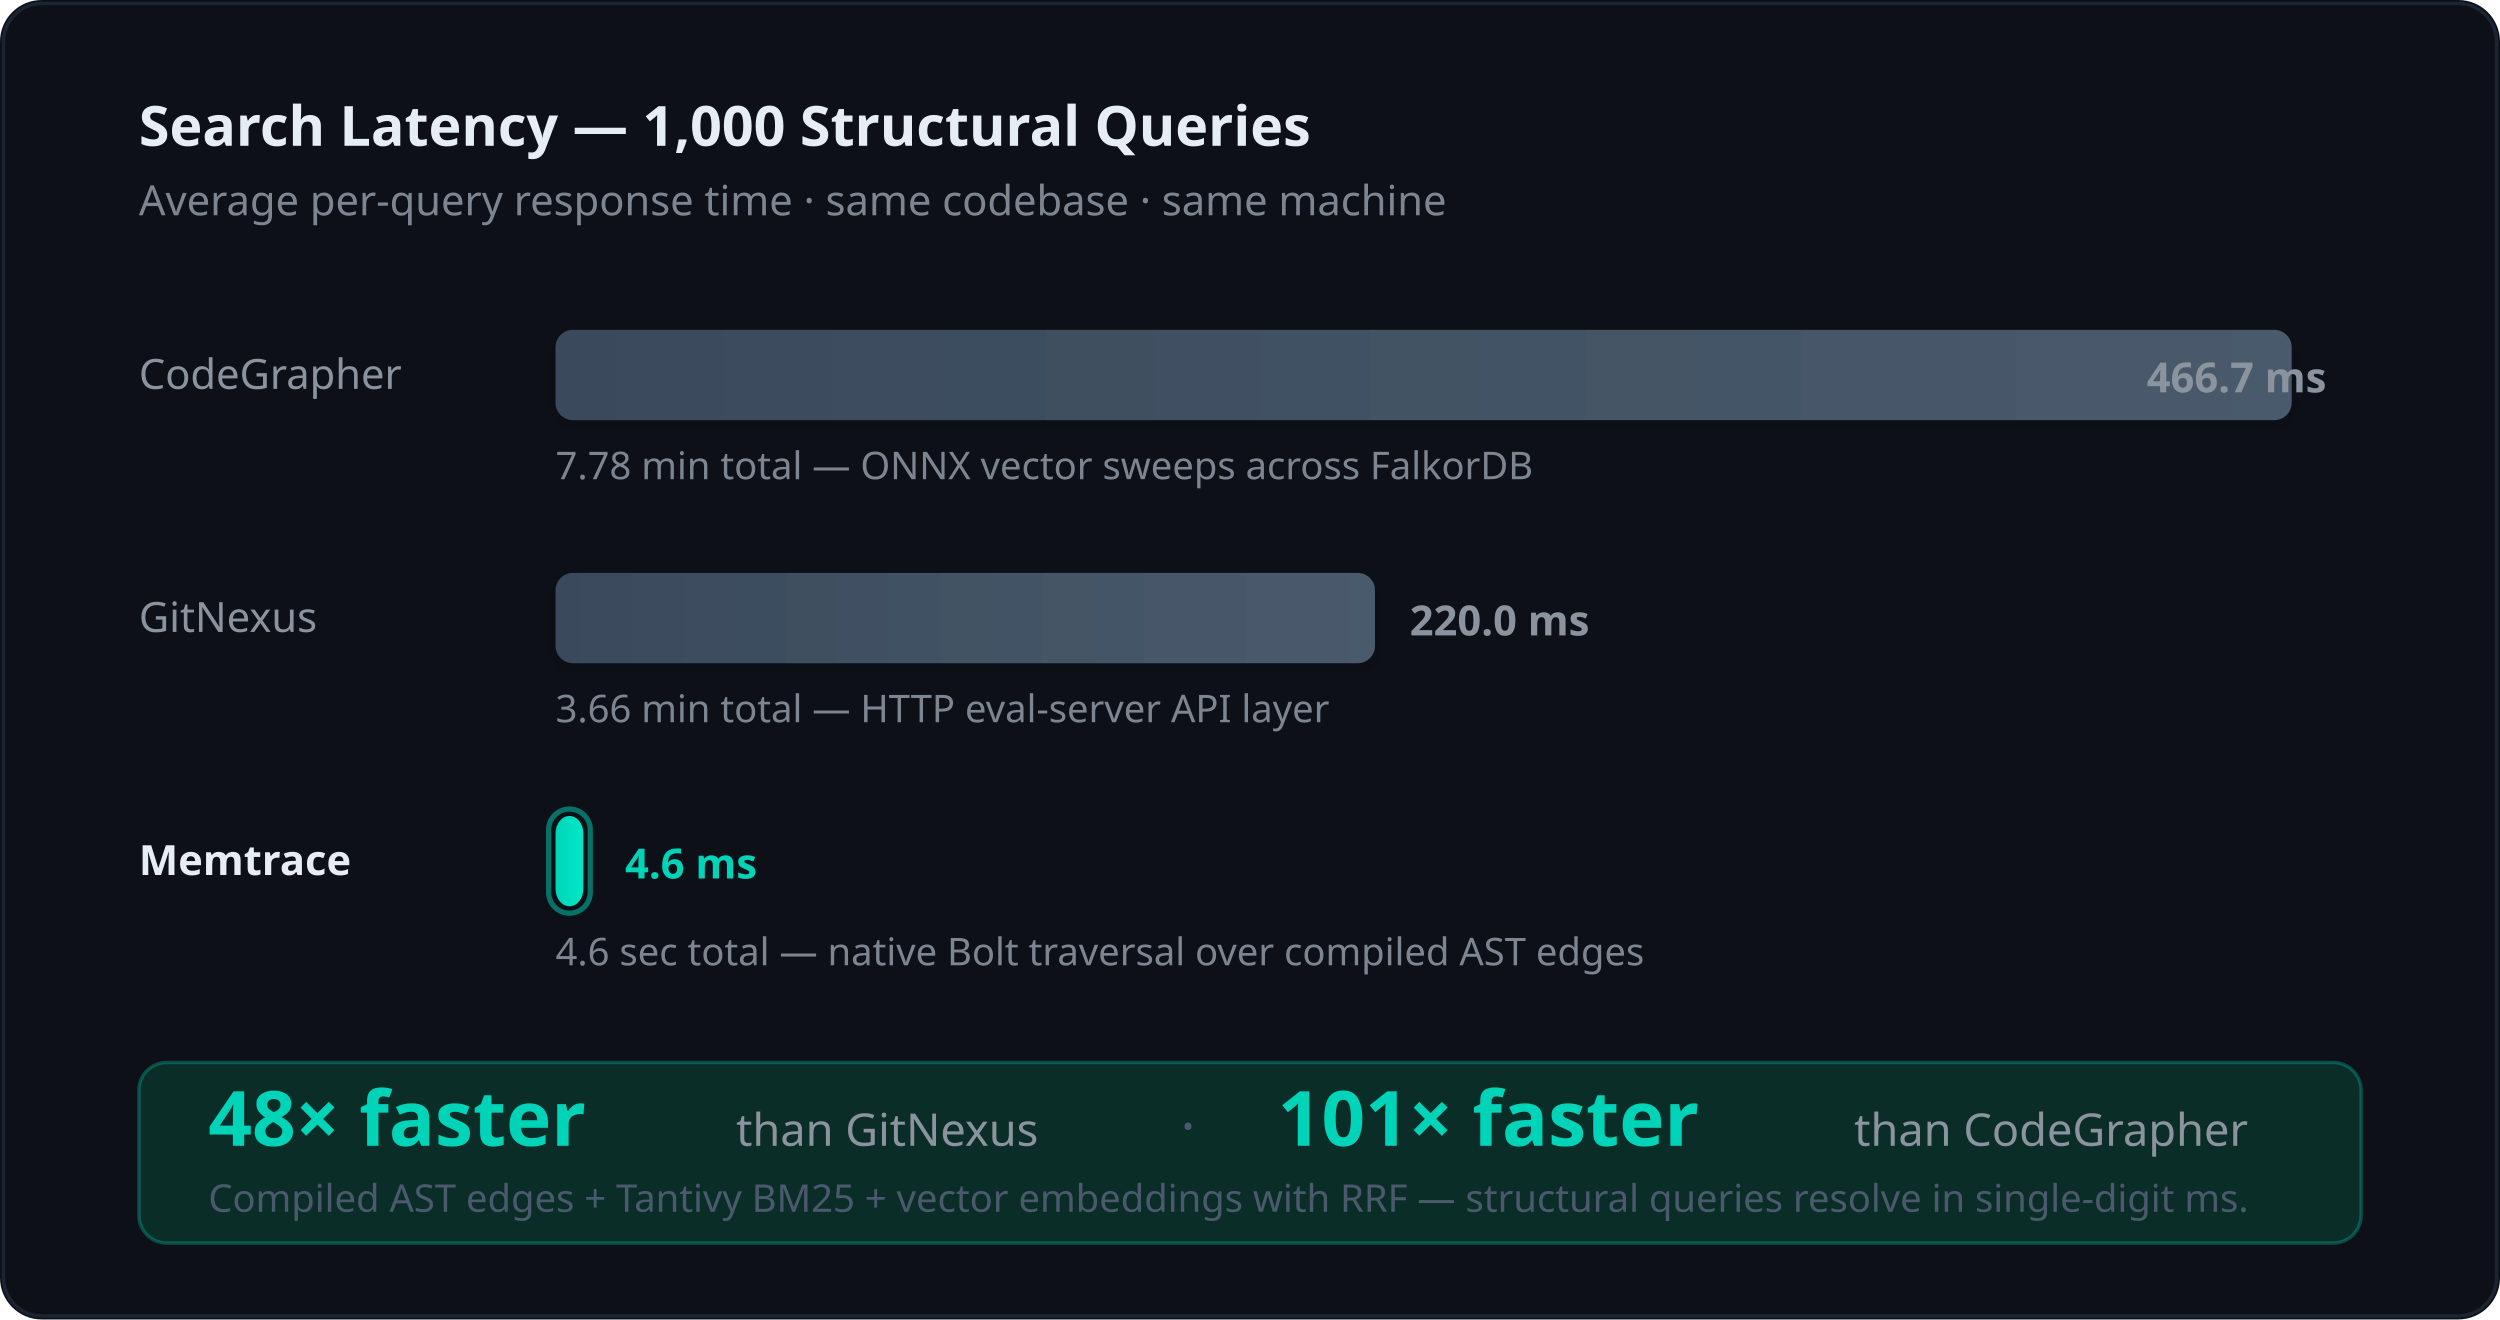
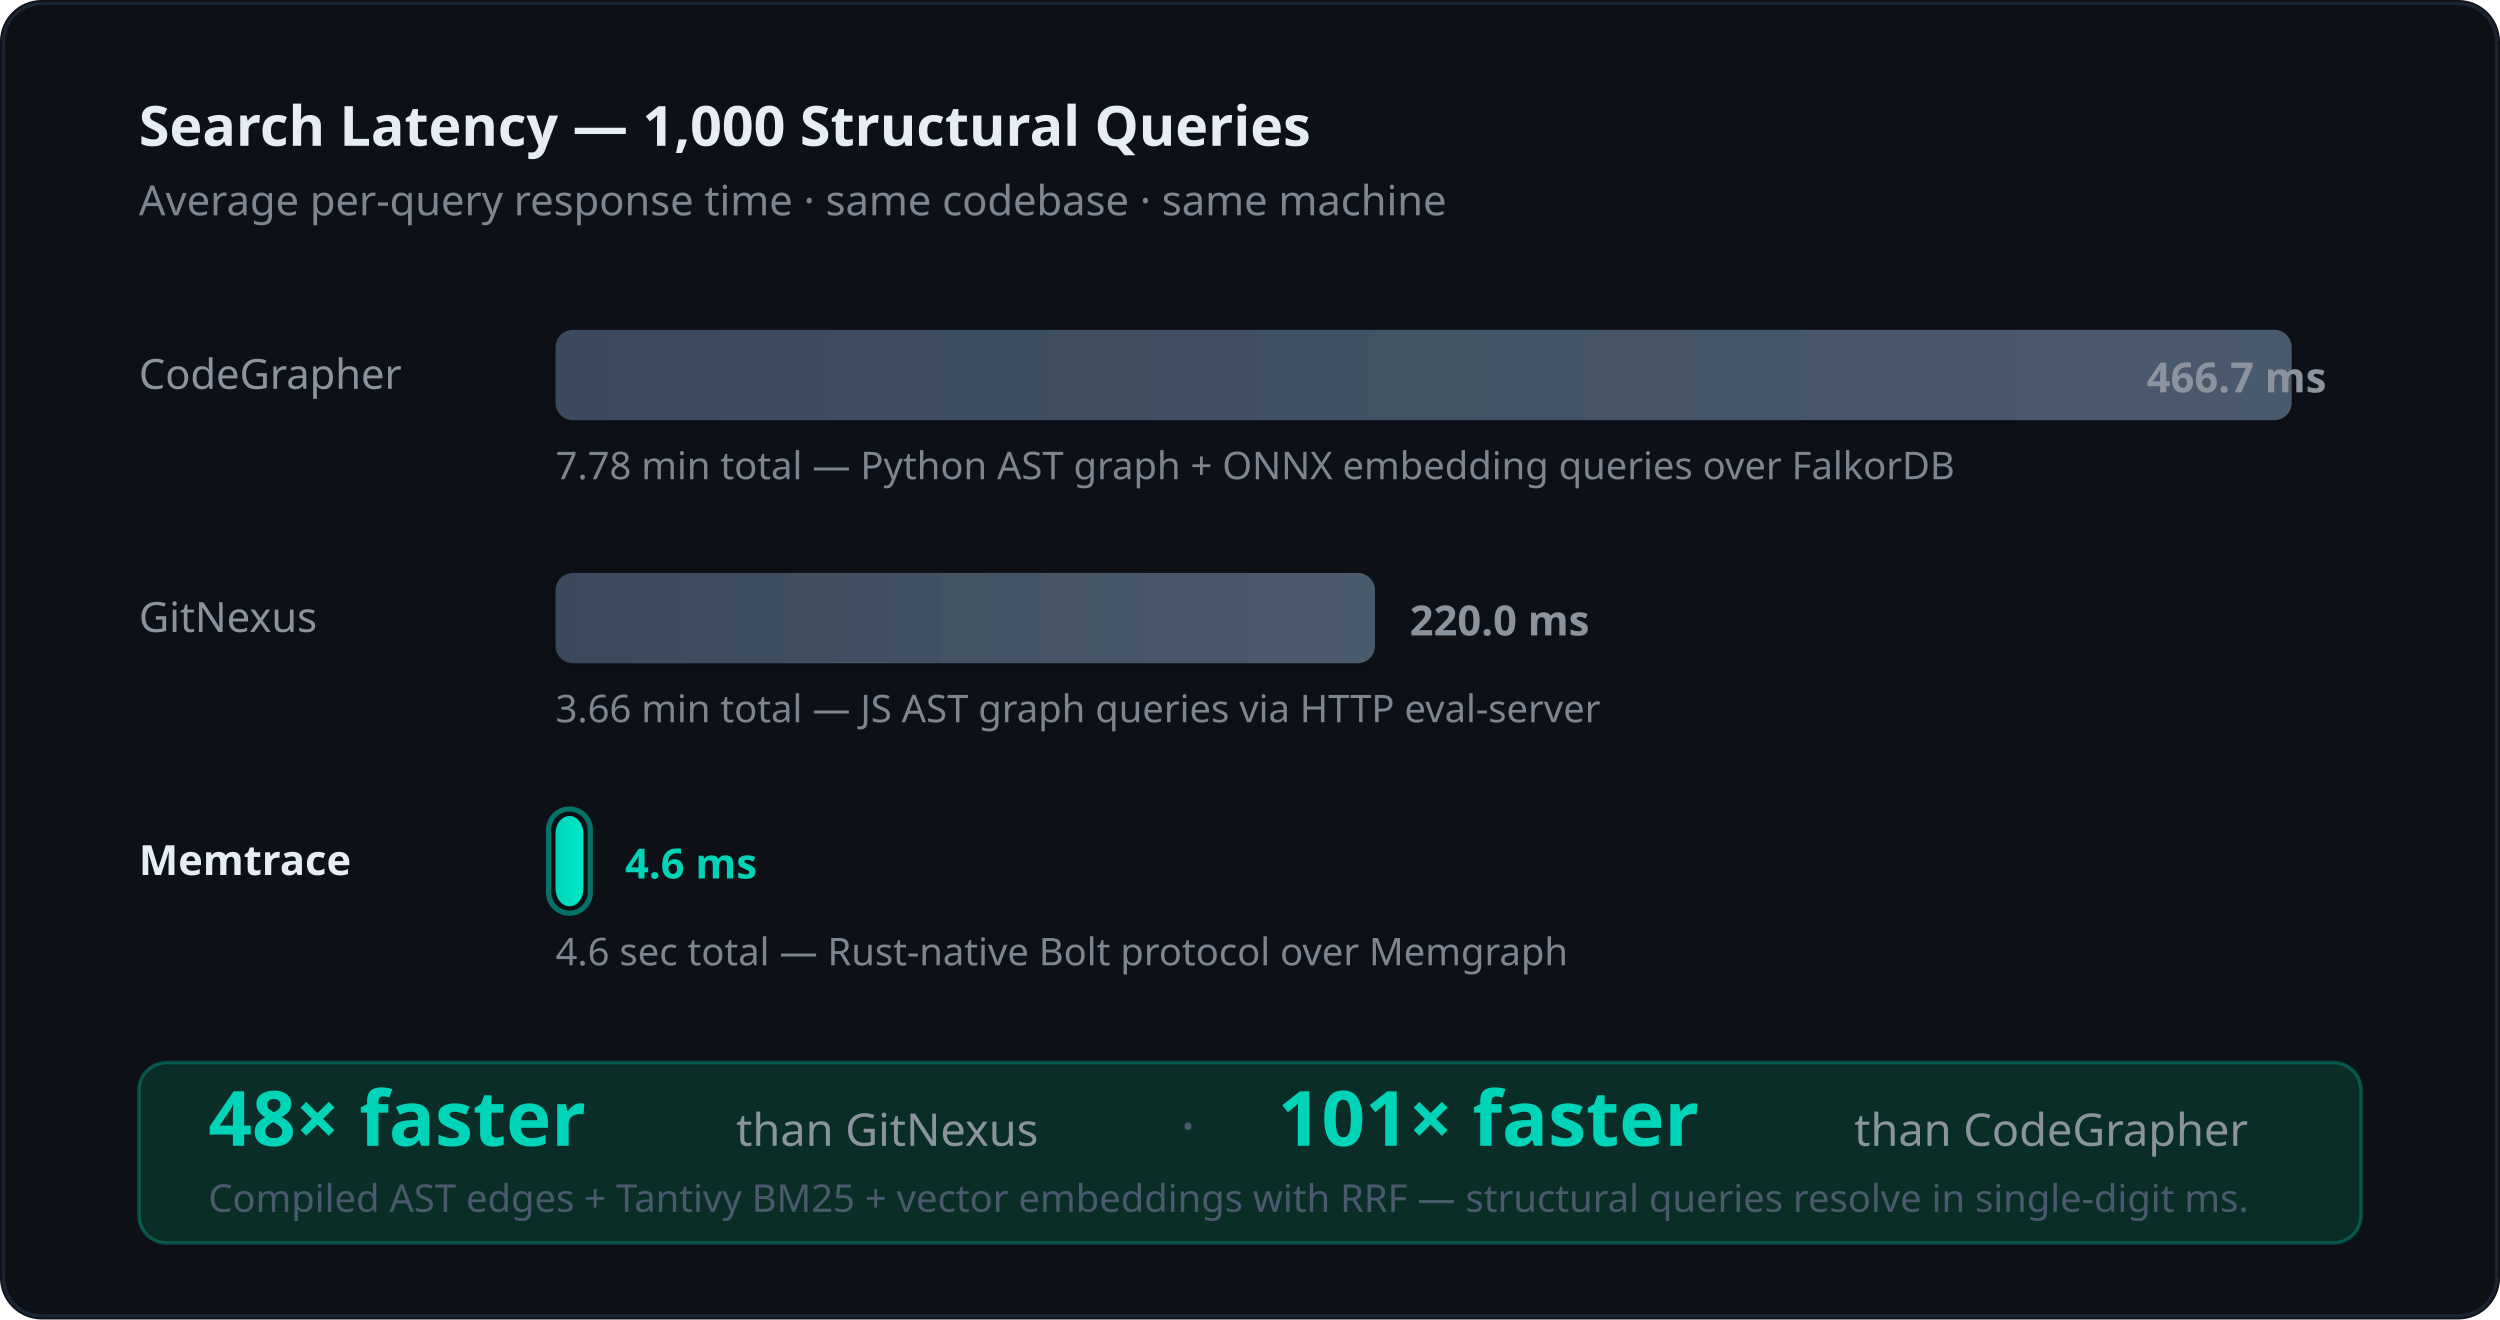
<svg xmlns="http://www.w3.org/2000/svg" viewBox="0 0 720 380" font-family="'Segoe UI', system-ui, -apple-system, sans-serif">
  <defs>
    <linearGradient id="tealGradL" x1="0%" y1="0%" x2="100%" y2="0%">
      <stop offset="0%" style="stop-color:#00D4B8;stop-opacity:1" />
      <stop offset="100%" style="stop-color:#00E8C8;stop-opacity:1" />
    </linearGradient>
    <linearGradient id="grayGradL" x1="0%" y1="0%" x2="100%" y2="0%">
      <stop offset="0%" style="stop-color:#3A4A5C;stop-opacity:1" />
      <stop offset="100%" style="stop-color:#4A5A6C;stop-opacity:1" />
    </linearGradient>
    <filter id="shadowL">
      <feDropShadow dx="0" dy="2" stdDeviation="3" flood-opacity="0.15" />
    </filter>
  </defs>
  <rect width="720" height="380" rx="12" fill="#0D1117" />
  <rect x="1" y="1" width="718" height="378" rx="11" fill="none" stroke="#1B2433" stroke-width="1" />
  <text x="40" y="42" fill="#E6EDF3" font-size="16" font-weight="600">Search Latency — 1,000 Structural Queries</text>
  <text x="40" y="62" fill="#7D8590" font-size="12">Average per-query response time · same codebase · same machine</text>
  <text x="40" y="112" fill="#8B949E" font-size="12" font-weight="500">CodeGrapher</text>
  <rect x="160" y="95" width="500" height="26" rx="5" fill="url(#grayGradL)" filter="url(#shadowL)" />
  <text x="670" y="113" fill="#8B949E" font-size="12" font-weight="600" text-anchor="end">466.7 ms</text>
-   <text x="160" y="138" fill="#7D8590" font-size="11">7.78 min total — ONNX vector sweeps across FalkorDB</text>
+   <text x="160" y="138" fill="#7D8590" font-size="11">7.78 min total — Python AST graph + ONNX embedding queries over FalkorDB</text>
  <text x="40" y="182" fill="#8B949E" font-size="12" font-weight="500">GitNexus</text>
  <rect x="160" y="165" width="236" height="26" rx="5" fill="url(#grayGradL)" filter="url(#shadowL)" />
  <text x="406" y="183" fill="#8B949E" font-size="12" font-weight="600">220.0 ms</text>
-   <text x="160" y="208" fill="#7D8590" font-size="11">3.66 min total — HTTP eval-server API layer</text>
+   <text x="160" y="208" fill="#7D8590" font-size="11">3.66 min total — JS AST graph queries via HTTP eval-server</text>
  <text x="40" y="252" fill="#E6EDF3" font-size="12" font-weight="600">Memtrace</text>
  <rect x="160" y="235" width="8" height="26" rx="5" fill="url(#tealGradL)" filter="url(#shadowL)" />
  <rect x="158" y="233" width="12" height="30" rx="6" fill="none" stroke="#00D4B8" stroke-width="1.5" opacity="0.5" />
  <text x="180" y="253" fill="#00D4B8" font-size="12" font-weight="700">4.6 ms</text>
-   <text x="160" y="278" fill="#7D8590" font-size="11">4.6 sec total — native Bolt traversal over compiled AST edges</text>
+   <text x="160" y="278" fill="#7D8590" font-size="11">4.6 sec total — Rust-native Bolt protocol over Memgraph</text>
  <rect x="40" y="306" width="640" height="52" rx="8" fill="#0B2D28" stroke="#00D4B8" stroke-width="1" stroke-opacity="0.3" />
  <text x="60" y="330" fill="#00D4B8" font-size="22" font-weight="700">48× faster</text>
  <text x="212" y="330" fill="#8B949E" font-size="13">than GitNexus</text>
  <text x="340" y="330" fill="#4A5A6C" font-size="16">·</text>
  <text x="368" y="330" fill="#00D4B8" font-size="22" font-weight="700">101× faster</text>
  <text x="534" y="330" fill="#8B949E" font-size="13">than CodeGrapher</text>
  <text x="60" y="349" fill="#4A5A6C" font-size="11">Compiled AST edges + Tantivy BM25 + vector embeddings with RRF — structural queries resolve in single-digit ms.</text>
</svg>
